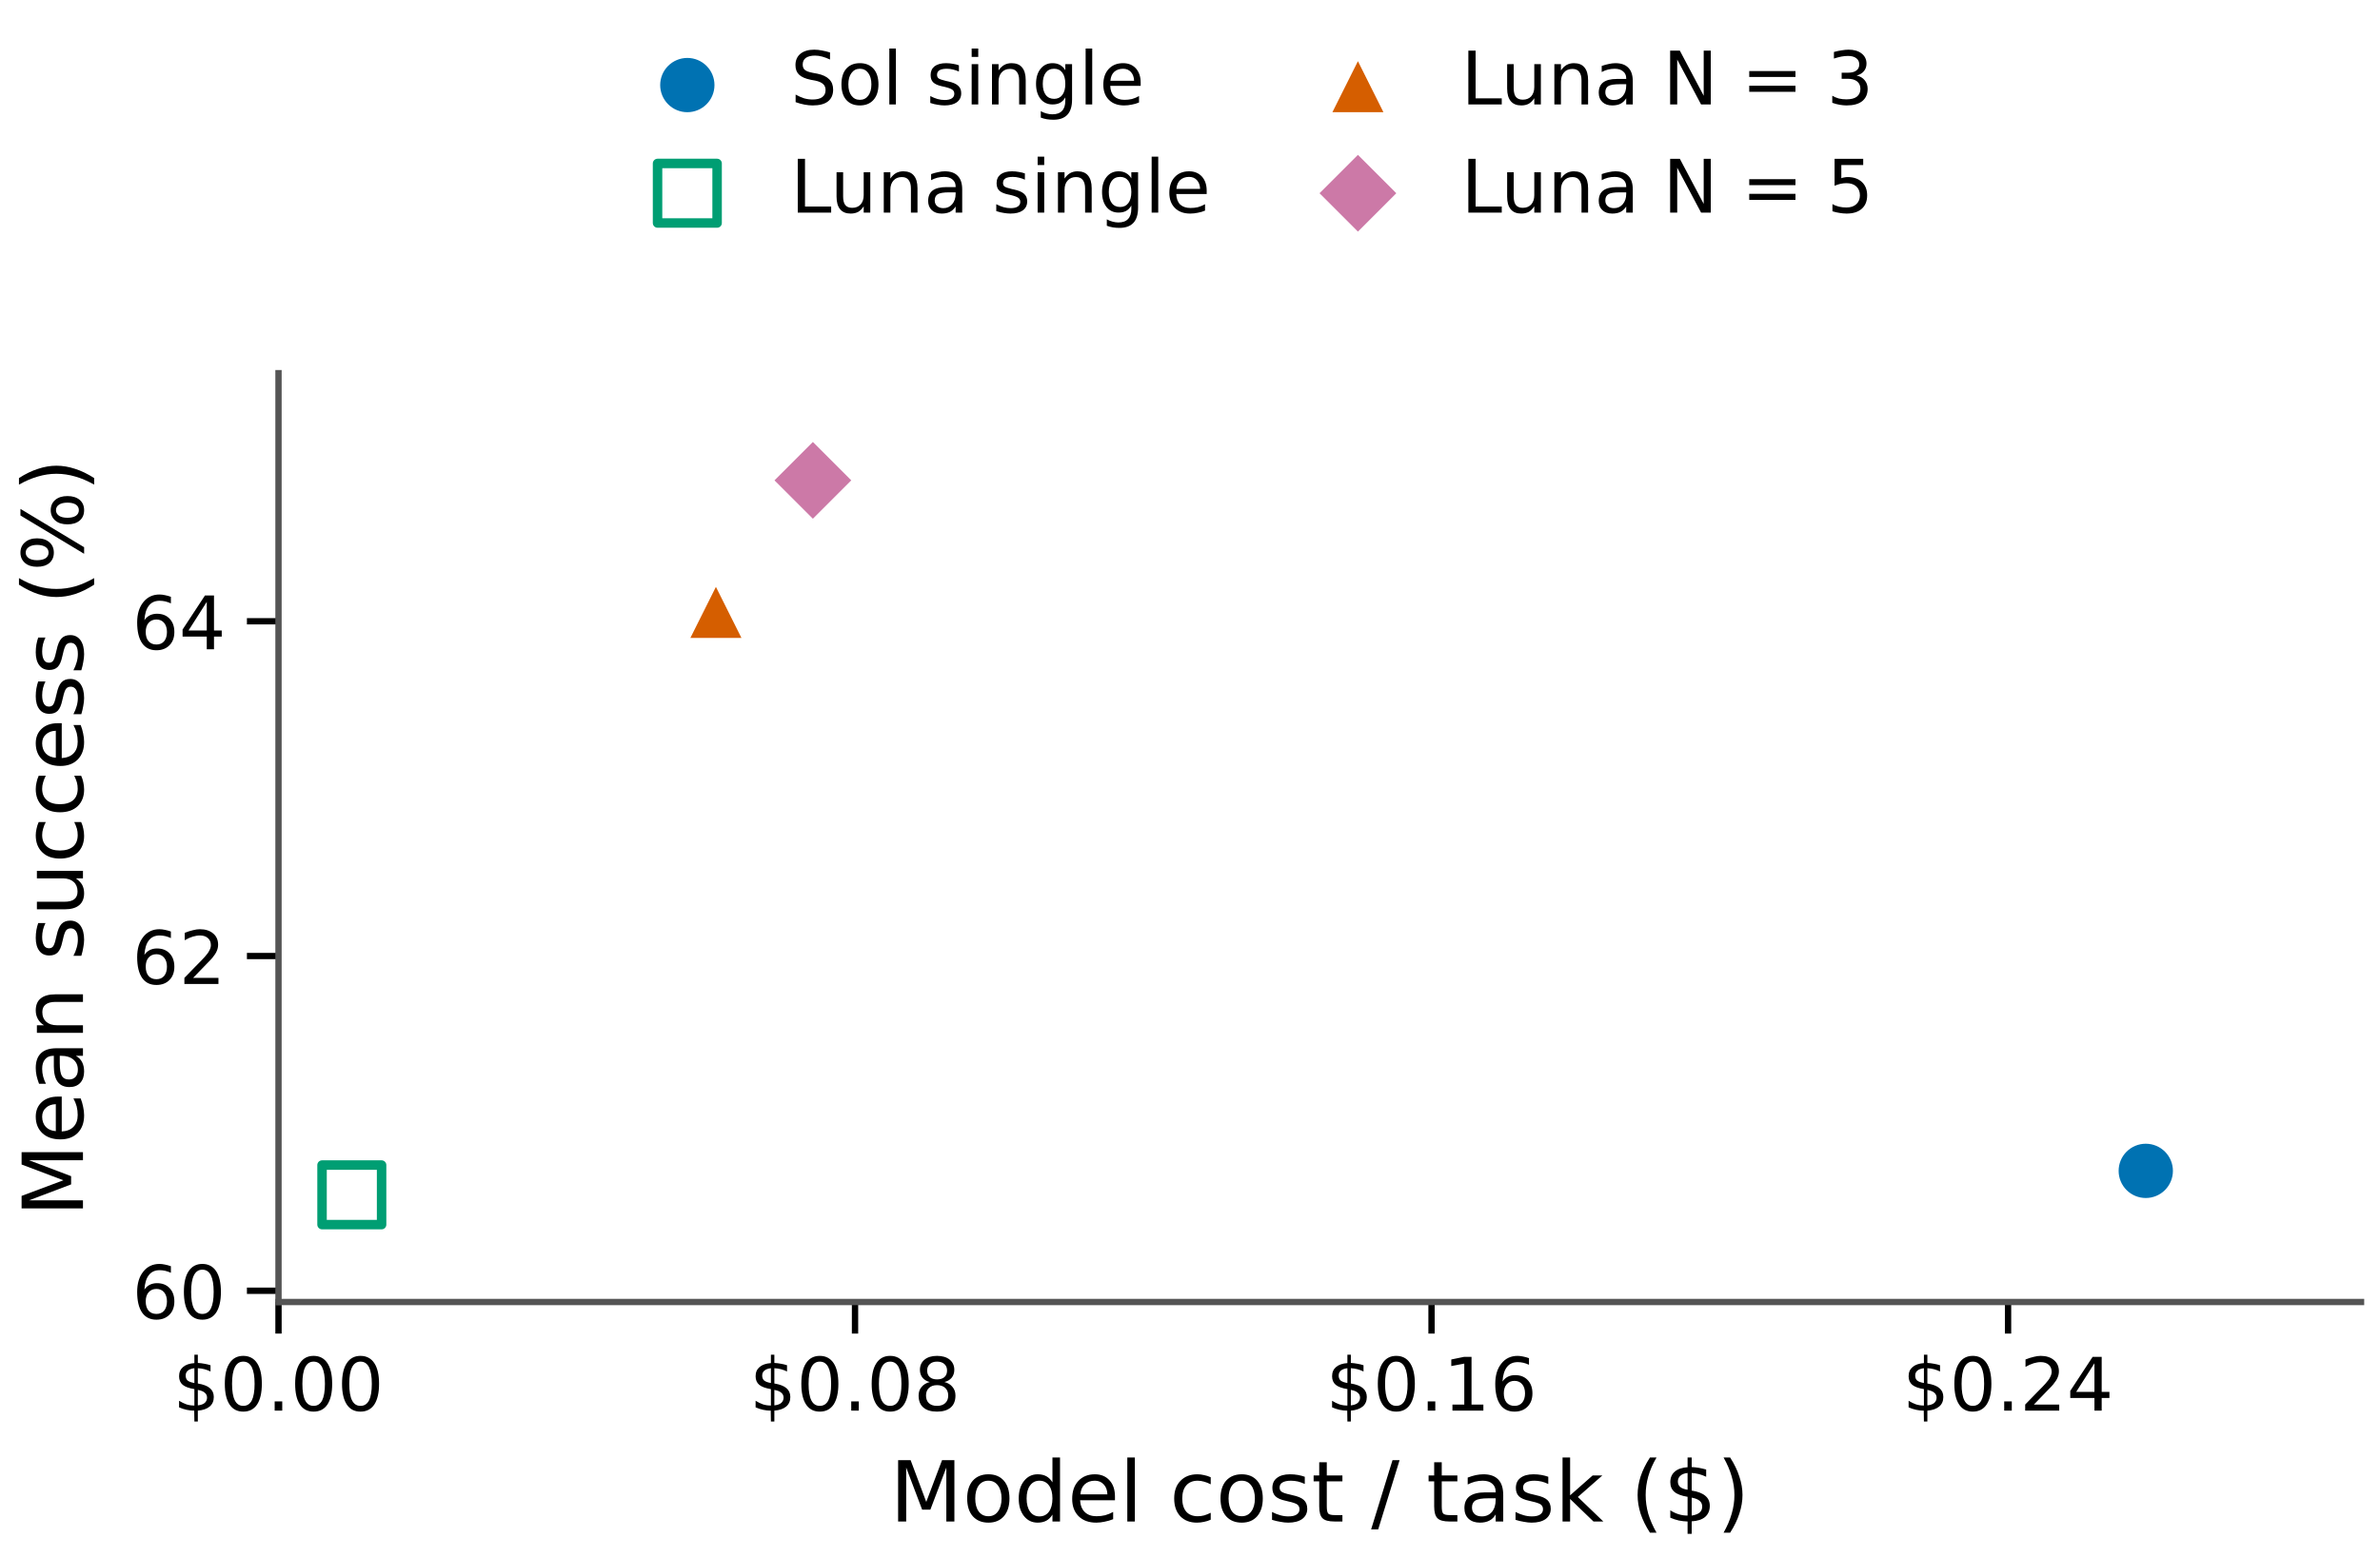
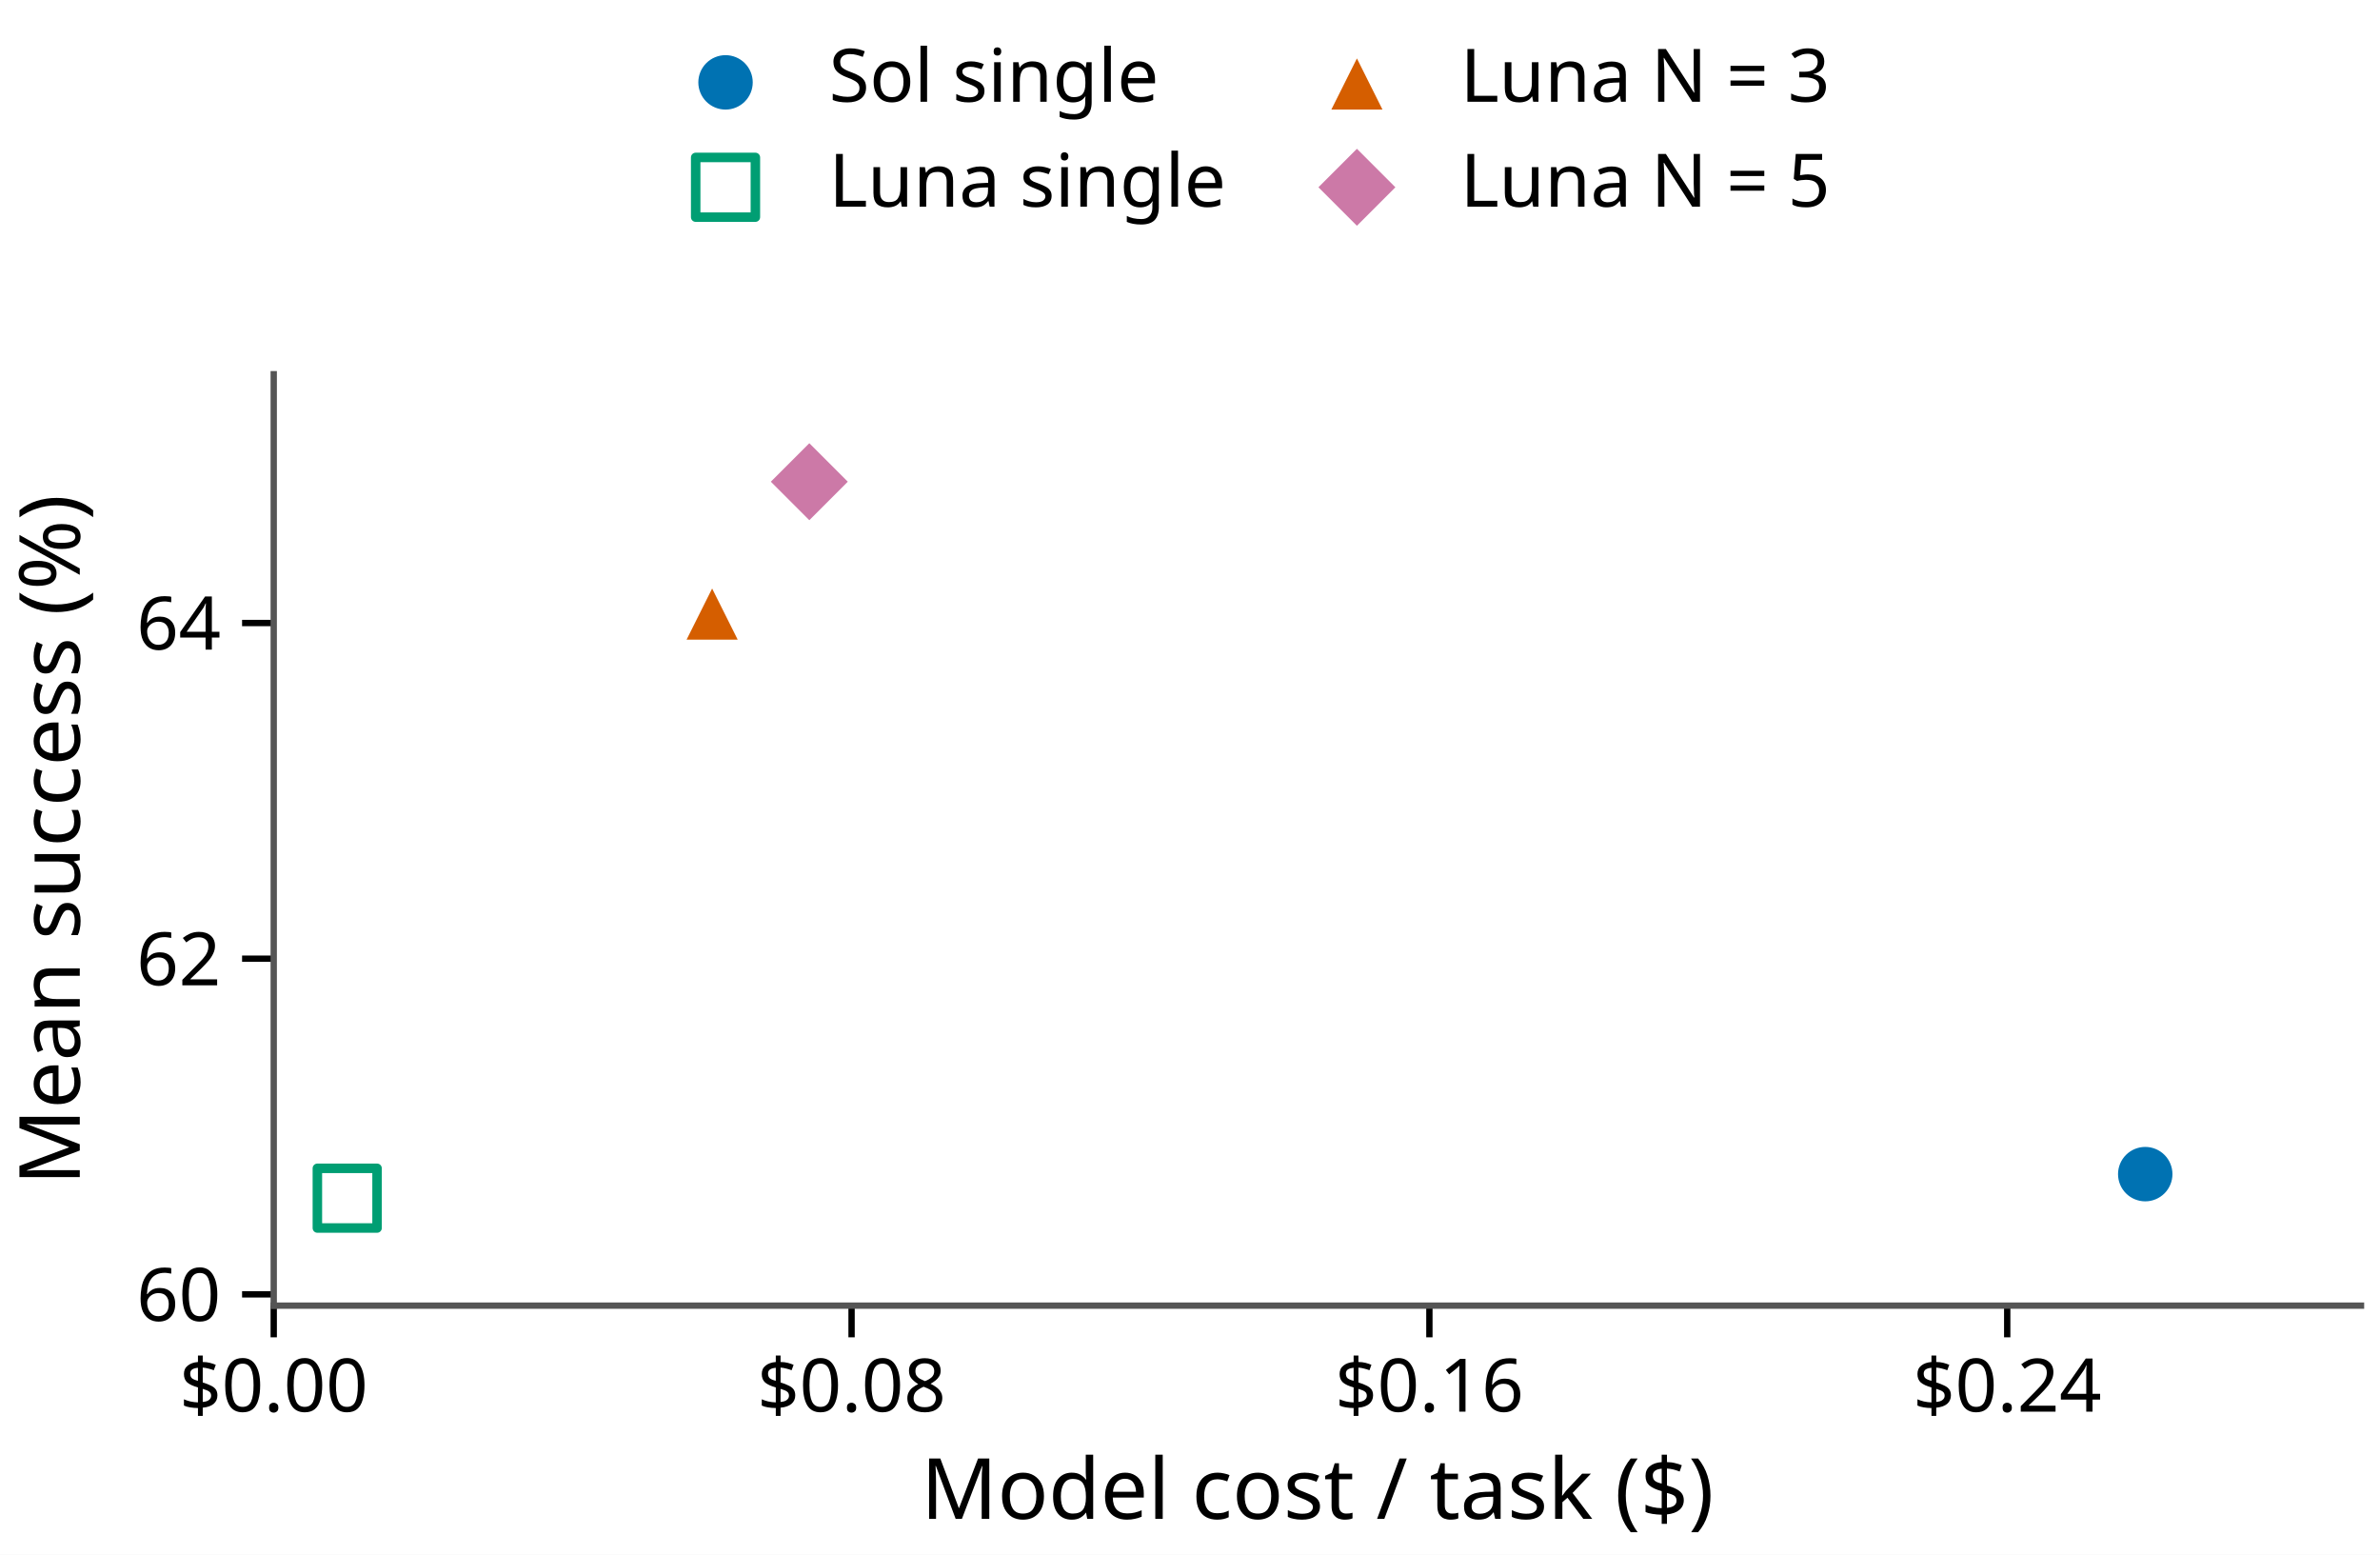
- <svg xmlns="http://www.w3.org/2000/svg" xmlns:xlink="http://www.w3.org/1999/xlink" width="226.034pt" height="148.005pt" viewBox="0 0 226.034 148.005" version="1.1">
+ <svg xmlns="http://www.w3.org/2000/svg" xmlns:xlink="http://www.w3.org/1999/xlink" width="225.522pt" height="147.288pt" viewBox="0 0 225.522 147.288" version="1.1">
  <defs>
    <style type="text/css">*{stroke-linejoin: round; stroke-linecap: butt}</style>
  </defs>
  <g id="figure_1">
    <g id="patch_1">
-       <path d="M 0 148.005 L 226.034 148.005 L 226.034 0 L 0 0 z " style="fill: #ffffff" />
+       <path d="M 0 147.288 L 225.522 147.288 L 225.522 0 L 0 0 z " style="fill: #ffffff" />
    </g>
    <g id="axes_1">
      <g id="patch_2">
-         <path d="M 26.45 123.688 L 224.234 123.688 L 224.234 35.452 L 26.45 35.452 z " style="fill: #ffffff" />
+         <path d="M 25.938 123.688 L 223.722 123.688 L 223.722 35.452 L 25.938 35.452 z " style="fill: #ffffff" />
      </g>
      <g id="matplotlib.axis_1">
        <g id="xtick_1">
          <g id="line2d_1">
            <defs>
-               <path id="md6e055c015" d="M 0 0 L 0 3 " style="stroke: #000000; stroke-width: 0.6" />
+               <path id="ma24e9f72db" d="M 0 0 L 0 3 " style="stroke: #000000; stroke-width: 0.6" />
            </defs>
            <g>
-               <use xlink:href="#md6e055c015" x="26.45" y="123.688" style="stroke: #000000; stroke-width: 0.6" />
+               <use xlink:href="#ma24e9f72db" x="25.938" y="123.688" style="stroke: #000000; stroke-width: 0.6" />
            </g>
          </g>
          <g id="text_1">
-             <text style="font: 7px 'DejaVu Sans'; text-anchor: middle" x="26.45" y="134.007" transform="rotate(-0 26.45 134.0069)">$0.00</text>
+             <text style="font: 7px 'Albert Sans'; text-anchor: middle" x="25.938" y="133.728" transform="rotate(-0 25.93844 133.728)">$0.00</text>
          </g>
        </g>
        <g id="xtick_2">
          <g id="line2d_2">
            <g>
-               <use xlink:href="#md6e055c015" x="81.203" y="123.688" style="stroke: #000000; stroke-width: 0.6" />
+               <use xlink:href="#ma24e9f72db" x="80.692" y="123.688" style="stroke: #000000; stroke-width: 0.6" />
            </g>
          </g>
          <g id="text_2">
-             <text style="font: 7px 'DejaVu Sans'; text-anchor: middle" x="81.203" y="134.007" transform="rotate(-0 81.20308 134.0069)">$0.08</text>
+             <text style="font: 7px 'Albert Sans'; text-anchor: middle" x="80.692" y="133.728" transform="rotate(-0 80.69151 133.728)">$0.08</text>
          </g>
        </g>
        <g id="xtick_3">
          <g id="line2d_3">
            <g>
-               <use xlink:href="#md6e055c015" x="135.956" y="123.688" style="stroke: #000000; stroke-width: 0.6" />
+               <use xlink:href="#ma24e9f72db" x="135.445" y="123.688" style="stroke: #000000; stroke-width: 0.6" />
            </g>
          </g>
          <g id="text_3">
-             <text style="font: 7px 'DejaVu Sans'; text-anchor: middle" x="135.956" y="134.007" transform="rotate(-0 135.9562 134.0069)">$0.16</text>
+             <text style="font: 7px 'Albert Sans'; text-anchor: middle" x="135.445" y="133.728" transform="rotate(-0 135.4446 133.728)">$0.16</text>
          </g>
        </g>
        <g id="xtick_4">
          <g id="line2d_4">
            <g>
-               <use xlink:href="#md6e055c015" x="190.709" y="123.688" style="stroke: #000000; stroke-width: 0.6" />
+               <use xlink:href="#ma24e9f72db" x="190.198" y="123.688" style="stroke: #000000; stroke-width: 0.6" />
            </g>
          </g>
          <g id="text_4">
-             <text style="font: 7px 'DejaVu Sans'; text-anchor: middle" x="190.709" y="134.007" transform="rotate(-0 190.7092 134.0069)">$0.24</text>
+             <text style="font: 7px 'Albert Sans'; text-anchor: middle" x="190.198" y="133.728" transform="rotate(-0 190.1977 133.728)">$0.24</text>
          </g>
        </g>
        <g id="text_5">
-           <text style="font: 8px 'DejaVu Sans'; text-anchor: middle" x="125.342" y="144.541" transform="rotate(-0 125.342 144.5414)">Model cost / task ($)</text>
+           <text style="font: 8px 'Albert Sans'; text-anchor: middle" x="124.83" y="143.888" transform="rotate(-0 124.8304 143.888)">Model cost / task ($)</text>
        </g>
      </g>
      <g id="matplotlib.axis_2">
        <g id="ytick_1">
          <g id="line2d_5">
            <defs>
-               <path id="mcf913055e8" d="M 0 0 L -3 0 " style="stroke: #000000; stroke-width: 0.6" />
+               <path id="mff63afd4bb" d="M 0 0 L -3 0 " style="stroke: #000000; stroke-width: 0.6" />
            </defs>
            <g>
-               <use xlink:href="#mcf913055e8" x="26.45" y="122.618" style="stroke: #000000; stroke-width: 0.6" />
+               <use xlink:href="#mff63afd4bb" x="25.938" y="122.618" style="stroke: #000000; stroke-width: 0.6" />
            </g>
          </g>
          <g id="text_6">
-             <text style="font: 7px 'DejaVu Sans'; text-anchor: end" x="21.45" y="125.277" transform="rotate(-0 21.45 125.2772)">60</text>
+             <text style="font: 7px 'Albert Sans'; text-anchor: end" x="20.938" y="125.138" transform="rotate(-0 20.93844 125.1378)">60</text>
          </g>
        </g>
        <g id="ytick_2">
          <g id="line2d_6">
            <g>
-               <use xlink:href="#mcf913055e8" x="26.45" y="90.819" style="stroke: #000000; stroke-width: 0.6" />
+               <use xlink:href="#mff63afd4bb" x="25.938" y="90.819" style="stroke: #000000; stroke-width: 0.6" />
            </g>
          </g>
          <g id="text_7">
-             <text style="font: 7px 'DejaVu Sans'; text-anchor: end" x="21.45" y="93.478" transform="rotate(-0 21.45 93.47813)">62</text>
+             <text style="font: 7px 'Albert Sans'; text-anchor: end" x="20.938" y="93.339" transform="rotate(-0 20.93844 93.33868)">62</text>
          </g>
        </g>
        <g id="ytick_3">
          <g id="line2d_7">
            <g>
-               <use xlink:href="#mcf913055e8" x="26.45" y="59.02" style="stroke: #000000; stroke-width: 0.6" />
+               <use xlink:href="#mff63afd4bb" x="25.938" y="59.02" style="stroke: #000000; stroke-width: 0.6" />
            </g>
          </g>
          <g id="text_8">
-             <text style="font: 7px 'DejaVu Sans'; text-anchor: end" x="21.45" y="61.679" transform="rotate(-0 21.45 61.67901)">64</text>
+             <text style="font: 7px 'Albert Sans'; text-anchor: end" x="20.938" y="61.54" transform="rotate(-0 20.93844 61.53956)">64</text>
          </g>
        </g>
        <g id="text_9">
-           <text style="font: 8px 'DejaVu Sans'; text-anchor: middle" x="7.879" y="79.57" transform="rotate(-90 7.87875 79.57)">Mean success (%)</text>
+           <text style="font: 8px 'Albert Sans'; text-anchor: middle" x="7.56" y="79.57" transform="rotate(-90 7.56 79.57)">Mean success (%)</text>
        </g>
      </g>
      <g id="patch_3">
-         <path d="M 26.45 123.688 L 26.45 35.452 " style="fill: none; stroke: #555555; stroke-width: 0.6; stroke-linejoin: miter; stroke-linecap: square" />
+         <path d="M 25.938 123.688 L 25.938 35.452 " style="fill: none; stroke: #555555; stroke-width: 0.6; stroke-linejoin: miter; stroke-linecap: square" />
      </g>
      <g id="patch_4">
-         <path d="M 26.45 123.688 L 224.234 123.688 " style="fill: none; stroke: #555555; stroke-width: 0.6; stroke-linejoin: miter; stroke-linecap: square" />
+         <path d="M 25.938 123.688 L 223.722 123.688 " style="fill: none; stroke: #555555; stroke-width: 0.6; stroke-linejoin: miter; stroke-linecap: square" />
      </g>
      <g id="PathCollection_1">
        <defs>
-           <path id="m643dbba6a2" d="M 0 2.828 C 0.75 2.828 1.47 2.53 2 2 C 2.53 1.47 2.828 0.75 2.828 0 C 2.828 -0.75 2.53 -1.47 2 -2 C 1.47 -2.53 0.75 -2.828 0 -2.828 C -0.75 -2.828 -1.47 -2.53 -2 -2 C -2.53 -1.47 -2.828 -0.75 -2.828 0 C -2.828 0.75 -2.53 1.47 -2 2 C -1.47 2.53 -0.75 2.828 0 2.828 z " style="stroke: #ffffff; stroke-width: 0.5" />
+           <path id="m3fe366bce1" d="M 0 2.828 C 0.75 2.828 1.47 2.53 2 2 C 2.53 1.47 2.828 0.75 2.828 0 C 2.828 -0.75 2.53 -1.47 2 -2 C 1.47 -2.53 0.75 -2.828 0 -2.828 C -0.75 -2.828 -1.47 -2.53 -2 -2 C -2.53 -1.47 -2.828 -0.75 -2.828 0 C -2.828 0.75 -2.53 1.47 -2 2 C -1.47 2.53 -0.75 2.828 0 2.828 z " style="stroke: #ffffff; stroke-width: 0.5" />
        </defs>
-         <g clip-path="url(#pc47f4cc990)">
-           <use xlink:href="#m643dbba6a2" x="203.789" y="111.23" style="fill: #0072b2; stroke: #ffffff; stroke-width: 0.5" />
+         <g clip-path="url(#p48695efdaf)">
+           <use xlink:href="#m3fe366bce1" x="203.277" y="111.23" style="fill: #0072b2; stroke: #ffffff; stroke-width: 0.5" />
        </g>
      </g>
      <g id="PathCollection_2">
        <defs>
-           <path id="m22bb9c4afe" d="M -2.828 2.828 L 2.828 2.828 L 2.828 -2.828 L -2.828 -2.828 z " style="stroke: #009e73; stroke-width: 0.9" />
+           <path id="mb1efeb4189" d="M -2.828 2.828 L 2.828 2.828 L 2.828 -2.828 L -2.828 -2.828 z " style="stroke: #009e73; stroke-width: 0.9" />
        </defs>
-         <g clip-path="url(#pc47f4cc990)">
-           <use xlink:href="#m22bb9c4afe" x="33.413" y="113.507" style="fill: #ffffff; stroke: #009e73; stroke-width: 0.9" />
+         <g clip-path="url(#p48695efdaf)">
+           <use xlink:href="#mb1efeb4189" x="32.901" y="113.507" style="fill: #ffffff; stroke: #009e73; stroke-width: 0.9" />
        </g>
      </g>
      <g id="PathCollection_3">
        <defs>
-           <path id="mc6d62b12df" d="M 0 -2.828 L -2.828 2.828 L 2.828 2.828 z " style="stroke: #ffffff; stroke-width: 0.5" />
+           <path id="m59af0523ce" d="M 0 -2.828 L -2.828 2.828 L 2.828 2.828 z " style="stroke: #ffffff; stroke-width: 0.5" />
        </defs>
-         <g clip-path="url(#pc47f4cc990)">
-           <use xlink:href="#mc6d62b12df" x="67.992" y="58.021" style="fill: #d55e00; stroke: #ffffff; stroke-width: 0.5" />
+         <g clip-path="url(#p48695efdaf)">
+           <use xlink:href="#m59af0523ce" x="67.48" y="58.021" style="fill: #d55e00; stroke: #ffffff; stroke-width: 0.5" />
        </g>
      </g>
      <g id="PathCollection_4">
        <defs>
-           <path id="mf81e677aa7" d="M -0 4 L 4 0 L 0 -4 L -4 -0 z " style="stroke: #ffffff; stroke-width: 0.5" />
+           <path id="m696aff308b" d="M -0 4 L 4 0 L 0 -4 L -4 -0 z " style="stroke: #ffffff; stroke-width: 0.5" />
        </defs>
-         <g clip-path="url(#pc47f4cc990)">
-           <use xlink:href="#mf81e677aa7" x="77.201" y="45.633" style="fill: #cc79a7; stroke: #ffffff; stroke-width: 0.5" />
+         <g clip-path="url(#p48695efdaf)">
+           <use xlink:href="#m696aff308b" x="76.689" y="45.633" style="fill: #cc79a7; stroke: #ffffff; stroke-width: 0.5" />
        </g>
      </g>
    </g>
    <g id="legend_1">
      <g id="PathCollection_5">
        <g>
-           <use xlink:href="#m643dbba6a2" x="65.277" y="8.081" style="fill: #0072b2; stroke: #ffffff; stroke-width: 0.5" />
+           <use xlink:href="#m3fe366bce1" x="68.749" y="7.803" style="fill: #0072b2; stroke: #ffffff; stroke-width: 0.5" />
        </g>
      </g>
      <g id="text_10">
-         <text style="font: 7px 'DejaVu Sans'; text-anchor: start" x="75.077" y="9.919" transform="rotate(-0 75.07678 9.918906)">Sol single</text>
+         <text style="font: 7px 'Albert Sans'; text-anchor: start" x="78.549" y="9.64" transform="rotate(-0 78.54866 9.64)">Sol single</text>
      </g>
      <g id="PathCollection_6">
        <g>
-           <use xlink:href="#m22bb9c4afe" x="65.277" y="18.356" style="fill: #ffffff; stroke: #009e73; stroke-width: 0.9" />
+           <use xlink:href="#mb1efeb4189" x="68.749" y="17.742" style="fill: #ffffff; stroke: #009e73; stroke-width: 0.9" />
        </g>
      </g>
      <g id="text_11">
-         <text style="font: 7px 'DejaVu Sans'; text-anchor: start" x="75.077" y="20.194" transform="rotate(-0 75.07678 20.19359)">Luna single</text>
+         <text style="font: 7px 'Albert Sans'; text-anchor: start" x="78.549" y="19.58" transform="rotate(-0 78.54866 19.58)">Luna single</text>
      </g>
      <g id="PathCollection_7">
        <g>
-           <use xlink:href="#mc6d62b12df" x="128.965" y="8.081" style="fill: #d55e00; stroke: #ffffff; stroke-width: 0.5" />
+           <use xlink:href="#m59af0523ce" x="128.577" y="7.803" style="fill: #d55e00; stroke: #ffffff; stroke-width: 0.5" />
        </g>
      </g>
      <g id="text_12">
-         <text style="font: 7px 'DejaVu Sans'; text-anchor: start" x="138.765" y="9.919" transform="rotate(-0 138.7647 9.918906)">Luna N = 3</text>
+         <text style="font: 7px 'Albert Sans'; text-anchor: start" x="138.377" y="9.64" transform="rotate(-0 138.3768 9.64)">Luna N = 3</text>
      </g>
      <g id="PathCollection_8">
        <g>
-           <use xlink:href="#mf81e677aa7" x="128.965" y="18.356" style="fill: #cc79a7; stroke: #ffffff; stroke-width: 0.5" />
+           <use xlink:href="#m696aff308b" x="128.577" y="17.742" style="fill: #cc79a7; stroke: #ffffff; stroke-width: 0.5" />
        </g>
      </g>
      <g id="text_13">
-         <text style="font: 7px 'DejaVu Sans'; text-anchor: start" x="138.765" y="20.194" transform="rotate(-0 138.7647 20.19359)">Luna N = 5</text>
+         <text style="font: 7px 'Albert Sans'; text-anchor: start" x="138.377" y="19.58" transform="rotate(-0 138.3768 19.58)">Luna N = 5</text>
      </g>
    </g>
  </g>
  <defs>
-     <clipPath id="pc47f4cc990">
-       <rect x="26.45" y="35.452" width="197.784" height="88.236" />
+     <clipPath id="p48695efdaf">
+       <rect x="25.938" y="35.452" width="197.784" height="88.236" />
    </clipPath>
  </defs>
</svg>
